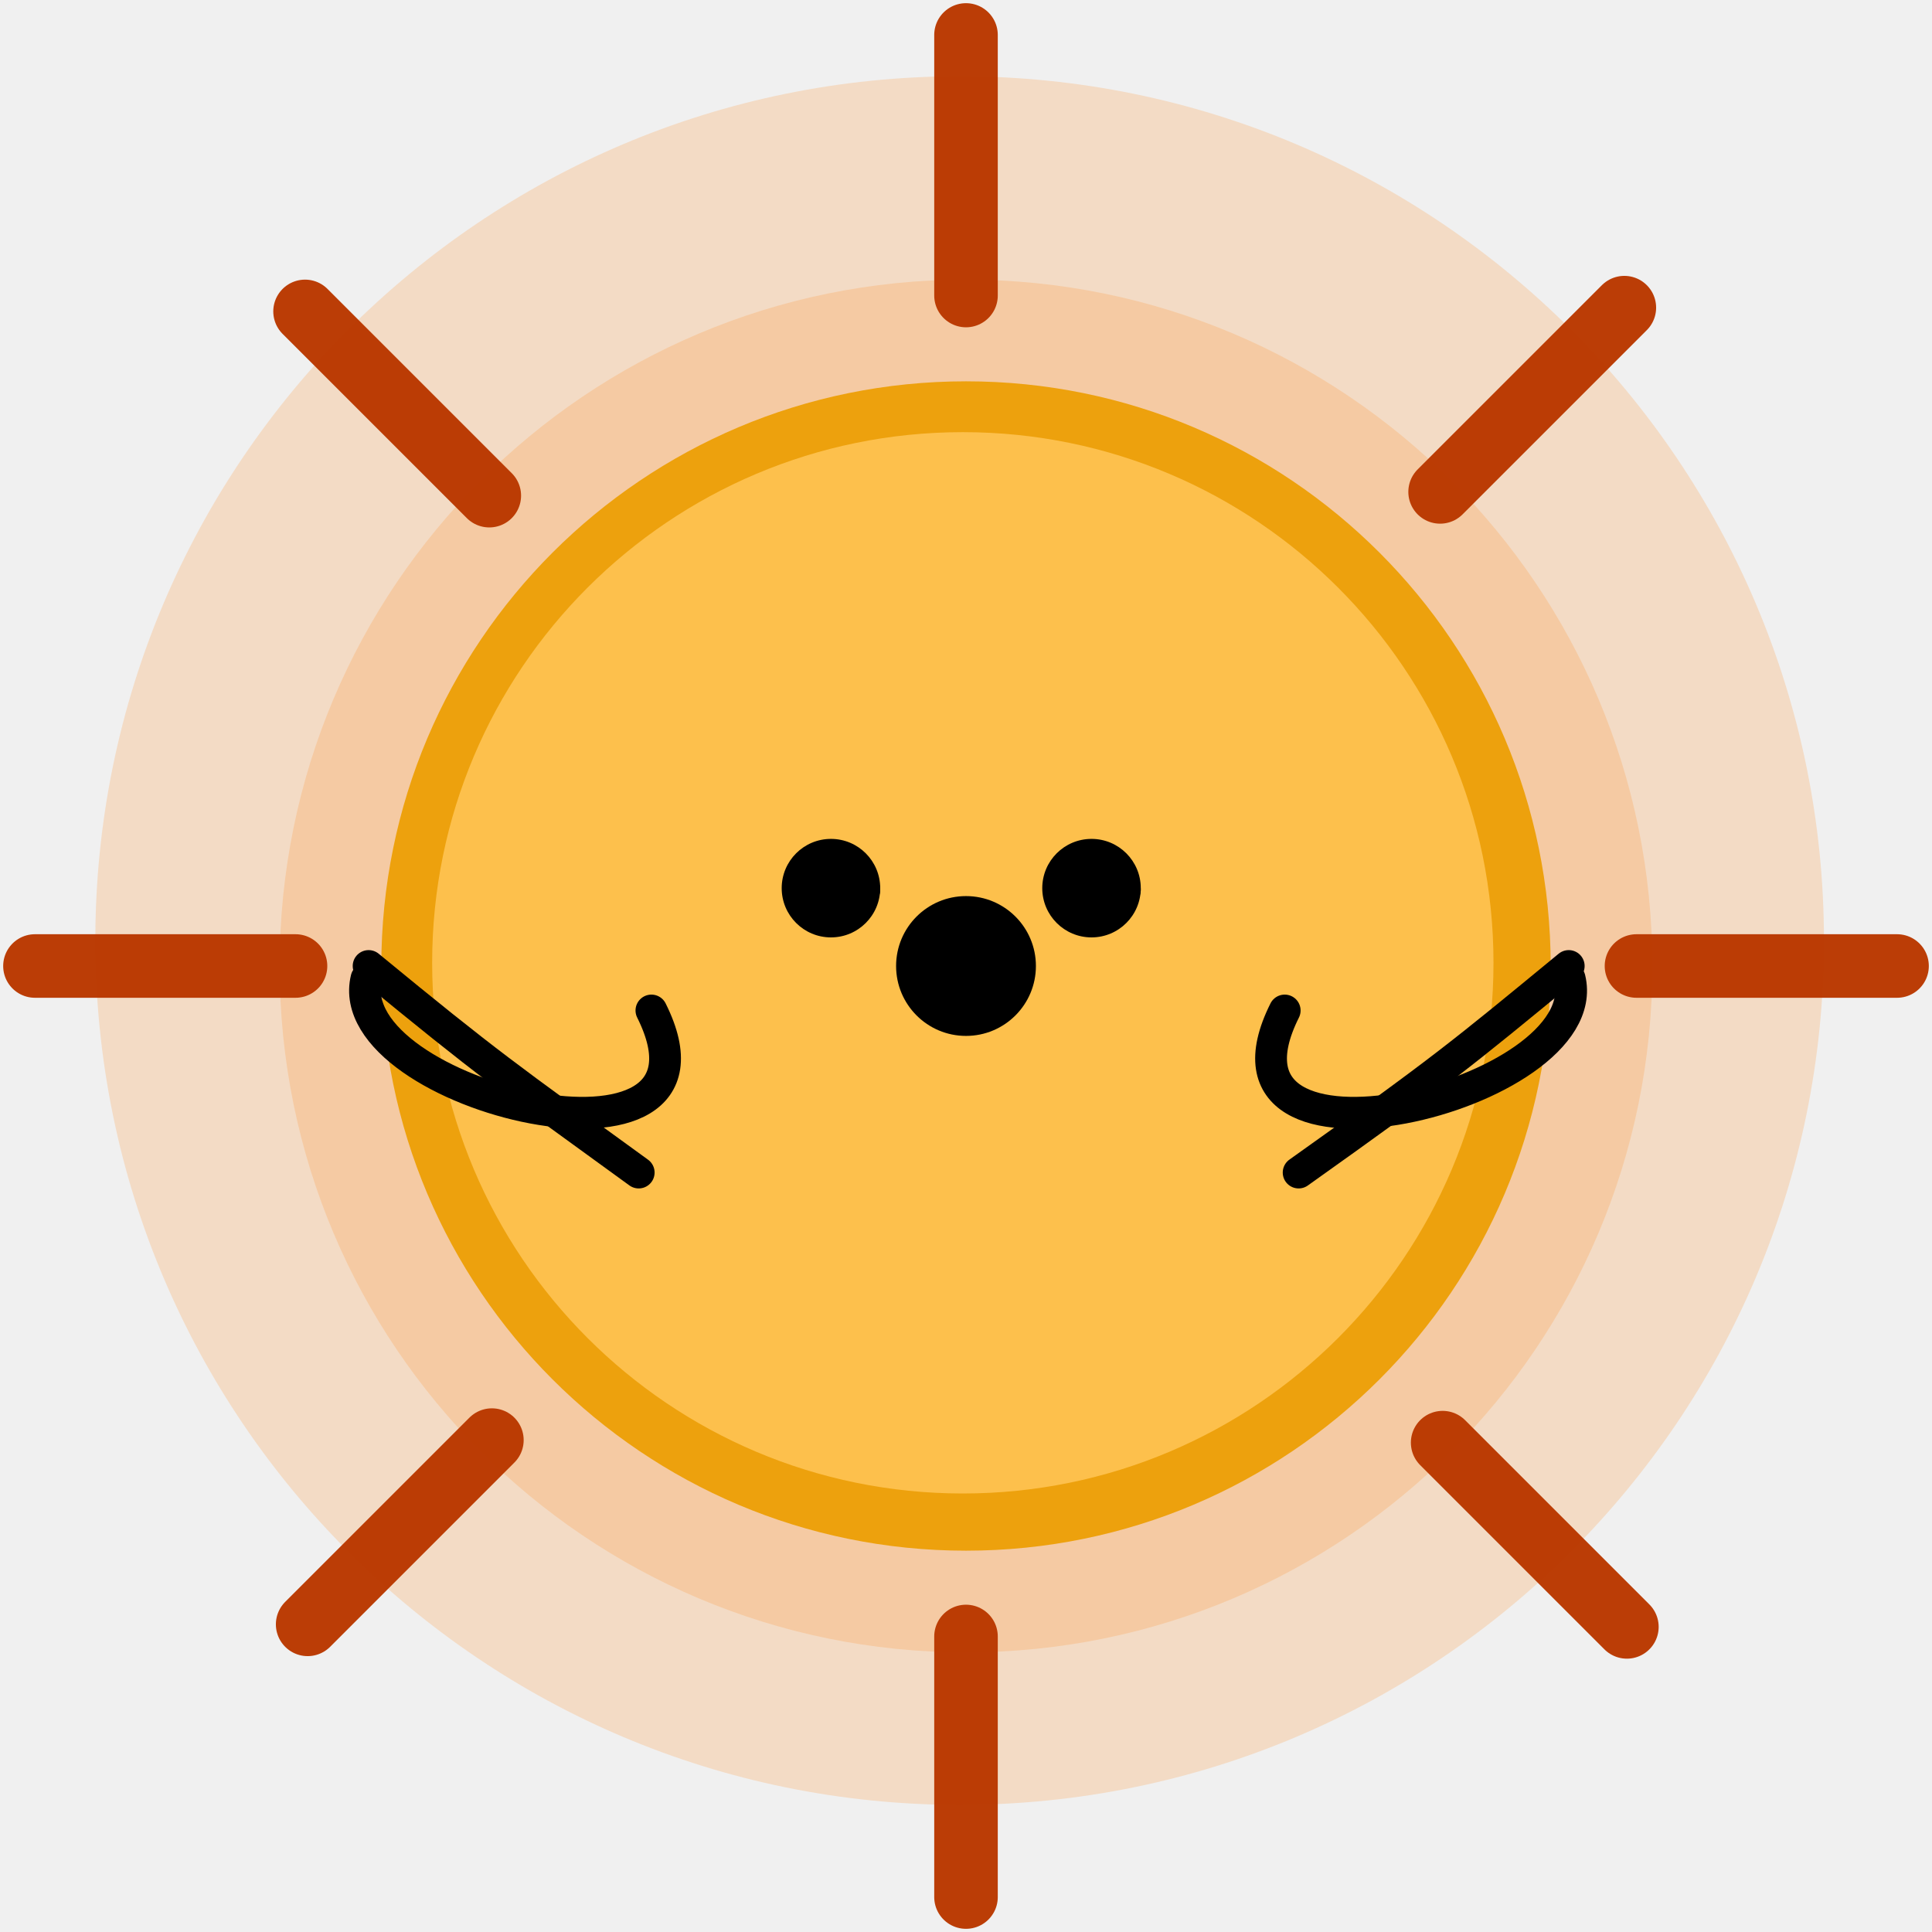
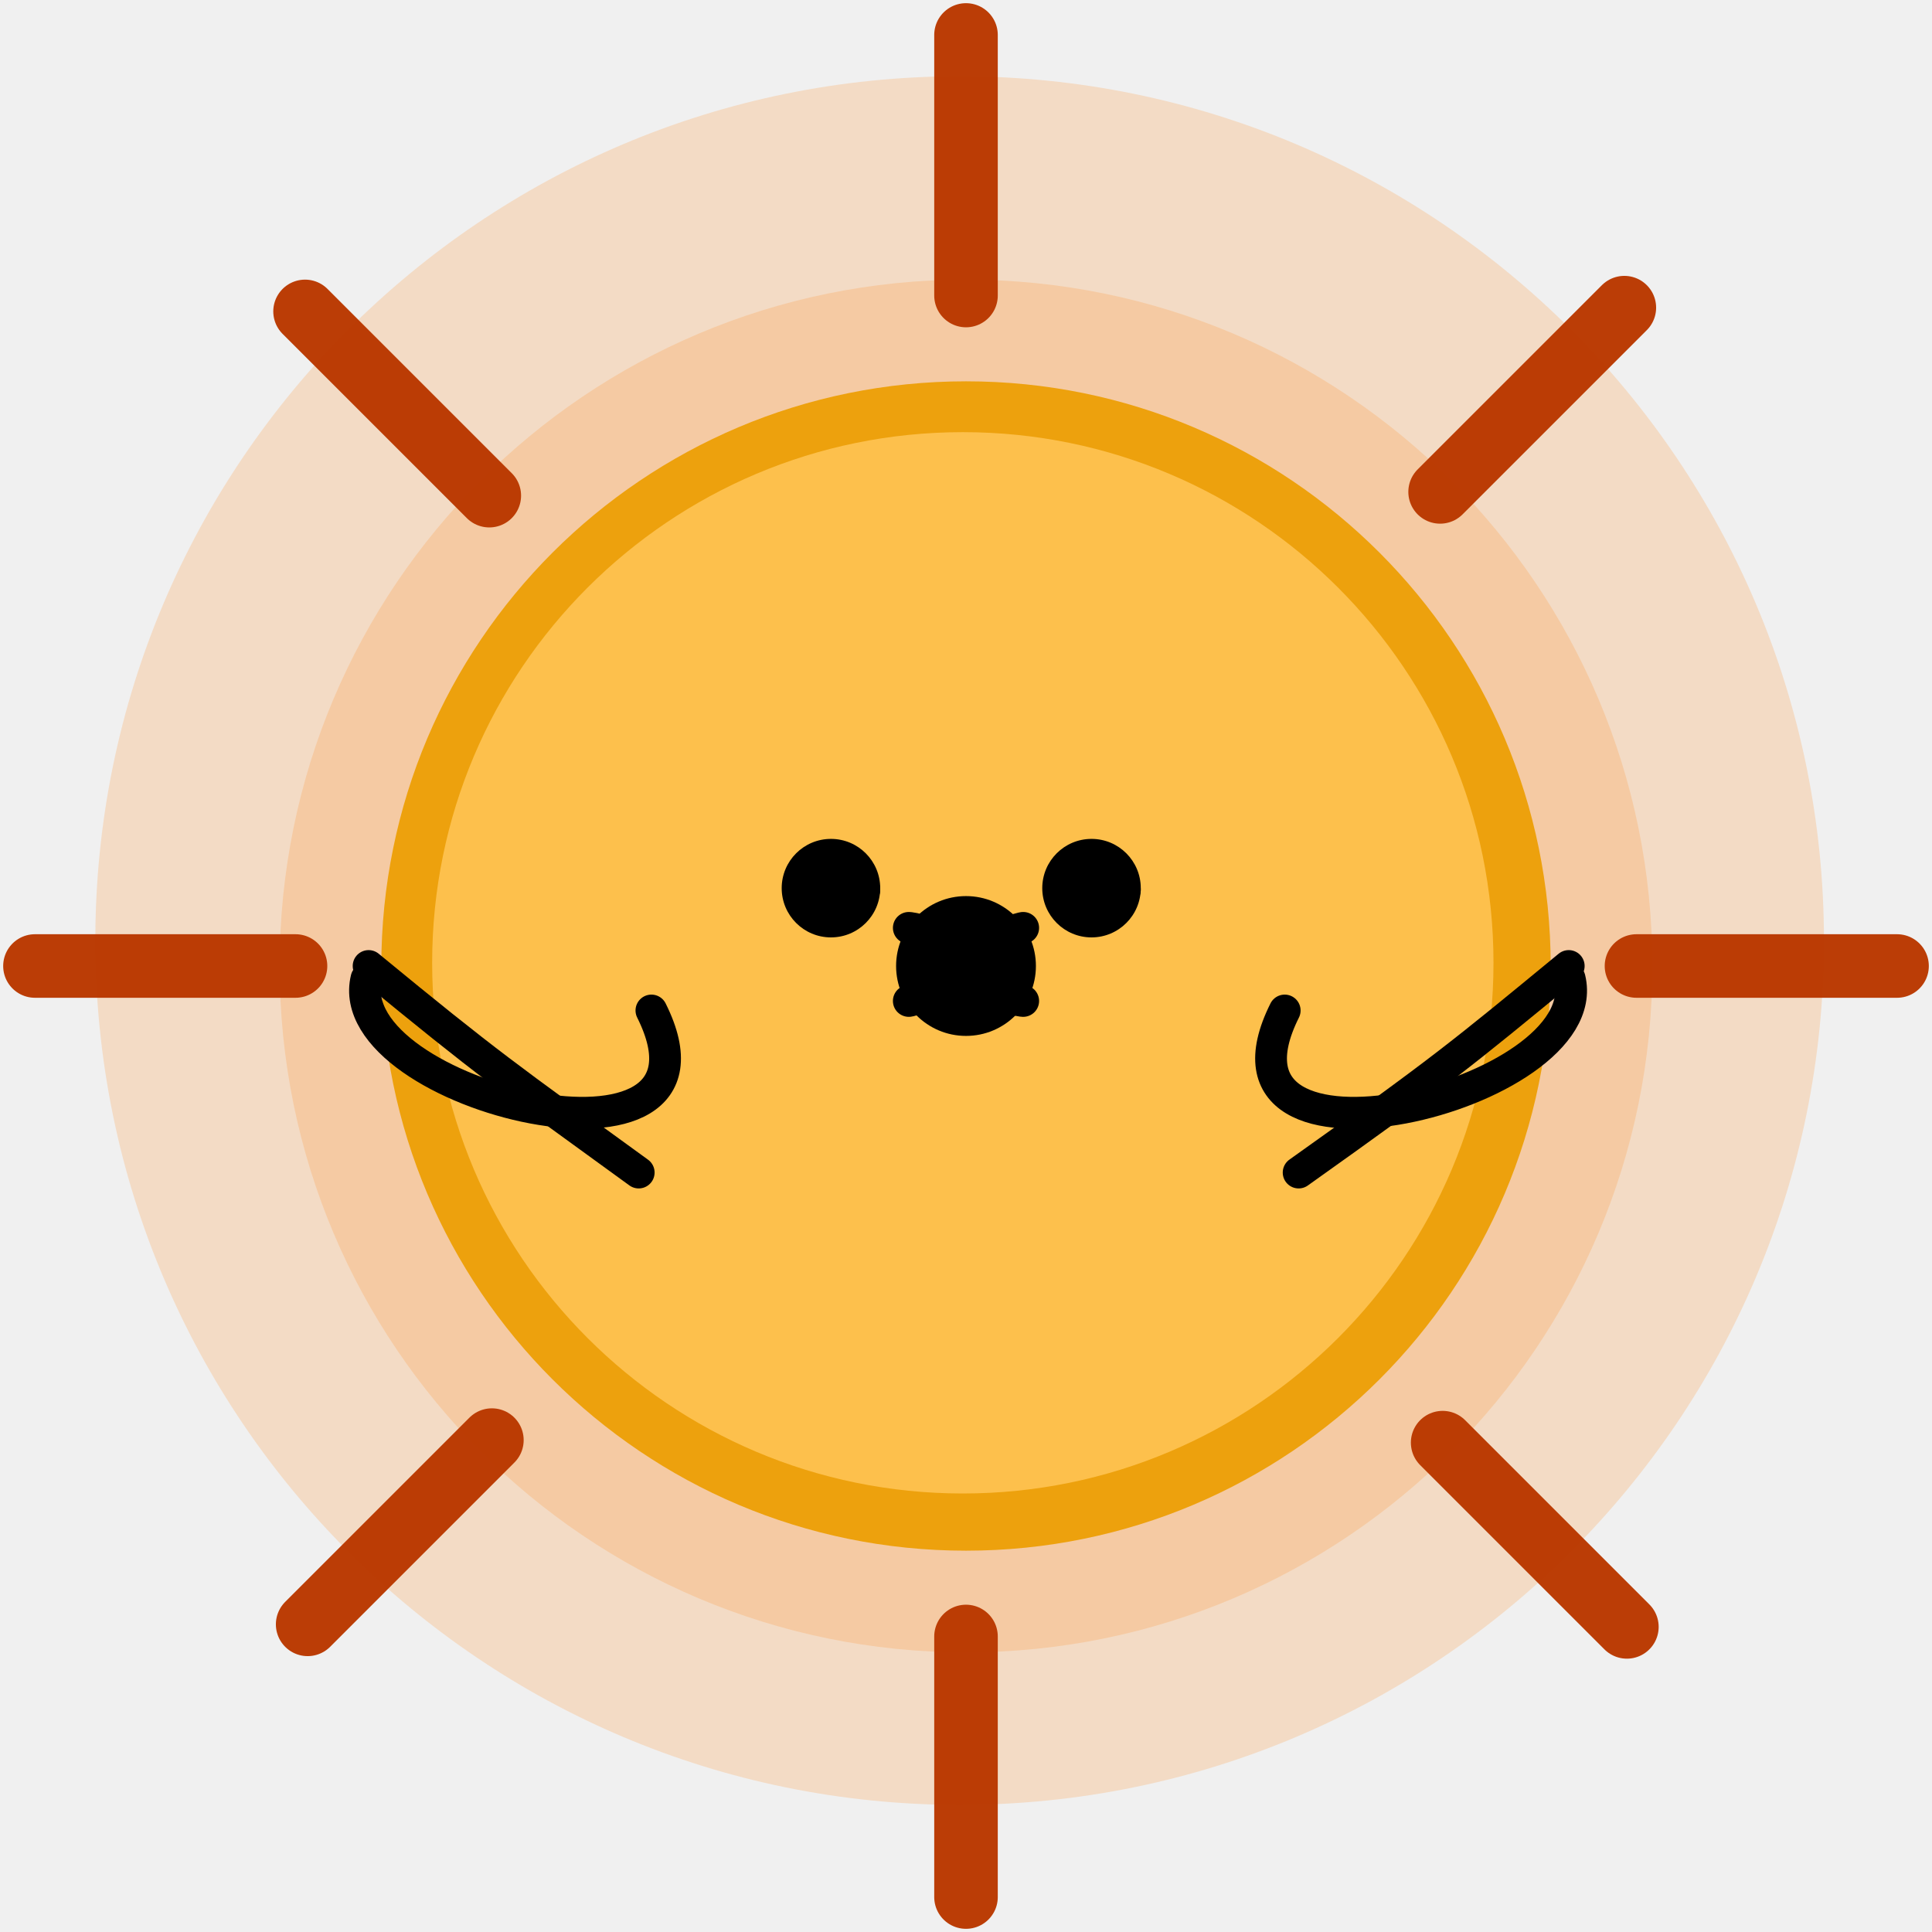
<svg xmlns="http://www.w3.org/2000/svg" width="304" height="304" viewBox="0 0 304 304" fill="none">
  <g id="cool_sun" clip-path="url(#clip0_12_4)">
    <circle id="Ellipse 3" cx="152" cy="152" r="108" fill="#FF881A" fill-opacity="0.2" />
    <circle id="Ellipse 4" cx="151" cy="148" r="136" fill="#FF881A" fill-opacity="0.2" />
    <g id="body">
      <circle id="inner_body" cx="152" cy="152" r="92" fill="#EDA10D" />
      <circle id="outer_body" cx="151.5" cy="151.5" r="83.5" fill="#FDC04C" />
      <circle id="mouth_inhale" cx="152" cy="152" r="11" fill="black" />
+       <g id="squinted_mouth">
+         <path id="Vector 4" d="M149 152H154" stroke="black" stroke-width="5" stroke-linecap="round" />
+         <path id="Vector 5" d="M143 146C143 146 148 146.22 148 151.5C148 156.78 143 157.5 143 157.5" stroke="black" stroke-width="5" stroke-linecap="round" />
+         <path id="Vector 6" d="M161 157.5C161 157.5 156 157.28 156 152C156 146.72 161 146 161 146" stroke="black" stroke-width="5" stroke-linecap="round" />
+       </g>
    </g>
    <g id="sun_radiant">
      <path id="Line 10" d="M255.991 255.991L227 227" stroke="#BA3902" stroke-opacity="0.98" stroke-width="10" stroke-linecap="round" />
      <path id="Line 7" d="M5.5 152L46.5 152" stroke="#BA3902" stroke-opacity="0.98" stroke-width="10" stroke-linecap="round" />
      <path id="Line 6" d="M48.409 255.591L77.4 226.6" stroke="#BA3902" stroke-opacity="0.98" stroke-width="10" stroke-linecap="round" />
      <path id="Line 5" d="M152 298.5V257.5" stroke="#BA3902" stroke-opacity="0.98" stroke-width="10" stroke-linecap="round" />
      <path id="Line 9" d="M48 49L76.991 77.991" stroke="#BA3902" stroke-opacity="0.98" stroke-width="10" stroke-linecap="round" />
      <path id="Line 3" d="M298.5 152H257.5" stroke="#BA3902" stroke-opacity="0.98" stroke-width="10" stroke-linecap="round" />
      <path id="Line 2" d="M255.591 48.409L226.6 77.4" stroke="#BA3902" stroke-opacity="0.98" stroke-width="10" stroke-linecap="round" />
      <path id="Line 1" d="M152 5.5V46.5" stroke="#BA3902" stroke-opacity="0.98" stroke-width="10" stroke-linecap="round" />
    </g>
    <g id="arm_idle">
      <path id="Vector 7" d="M58 152C76.84 167.5 79.84 169.5 100.5 184.5" stroke="black" stroke-width="5" stroke-linecap="round" />
      <path id="Vector 8" d="M246.84 152C229.84 166 226.84 168.5 204.34 184.5" stroke="black" stroke-width="5" stroke-linecap="round" />
    </g>
    <g id="face_1">
      <g id="eyes_closed">
        <g id="left_eye">
          <path id="left" d="M131 140H126" stroke="black" stroke-width="5" stroke-linecap="round" />
          <path id="right" d="M131 140H136" stroke="black" stroke-width="5" stroke-linecap="round" />
        </g>
        <g id="right_eye">
          <path id="left_2" d="M172 140H167" stroke="black" stroke-width="5" stroke-linecap="round" />
          <path id="right_2" d="M172 140H177" stroke="black" stroke-width="5" stroke-linecap="round" />
        </g>
      </g>
      <g id="eyes_opened">
        <circle id="left_open_eye" cx="130.75" cy="139.75" r="7.75" fill="black" />
        <circle id="right_open_eye" cx="171.75" cy="139.75" r="7.75" fill="black" />
      </g>
      <g id="mouth">
        <path id="left_3" d="M152 154H147" stroke="black" stroke-width="5" stroke-linecap="round" />
        <path id="right_3" d="M152 154H157" stroke="black" stroke-width="5" stroke-linecap="round" />
      </g>
      <path id="mouth_smile" d="M147 154C151 154 146.827 154 151.733 154C156.64 154 152 154 156.5 154" stroke="black" stroke-width="5" stroke-linecap="round" />
    </g>
    <g id="arm_close_in">
      <path id="Vector 9" d="M246.988 154C251.488 172.5 187.648 188 202.148 159" stroke="black" stroke-width="5" stroke-linecap="round" />
    </g>
    <g id="arm_close_in_2">
      <path id="Vector 9_2" d="M57.66 154C53.16 172.5 117 188 102.5 159" stroke="black" stroke-width="5" stroke-linecap="round" />
    </g>
  </g>
  <defs>
    <clipPath id="clip0_12_4">
      <rect width="304" height="304" fill="white" />
    </clipPath>
  </defs>
</svg>
